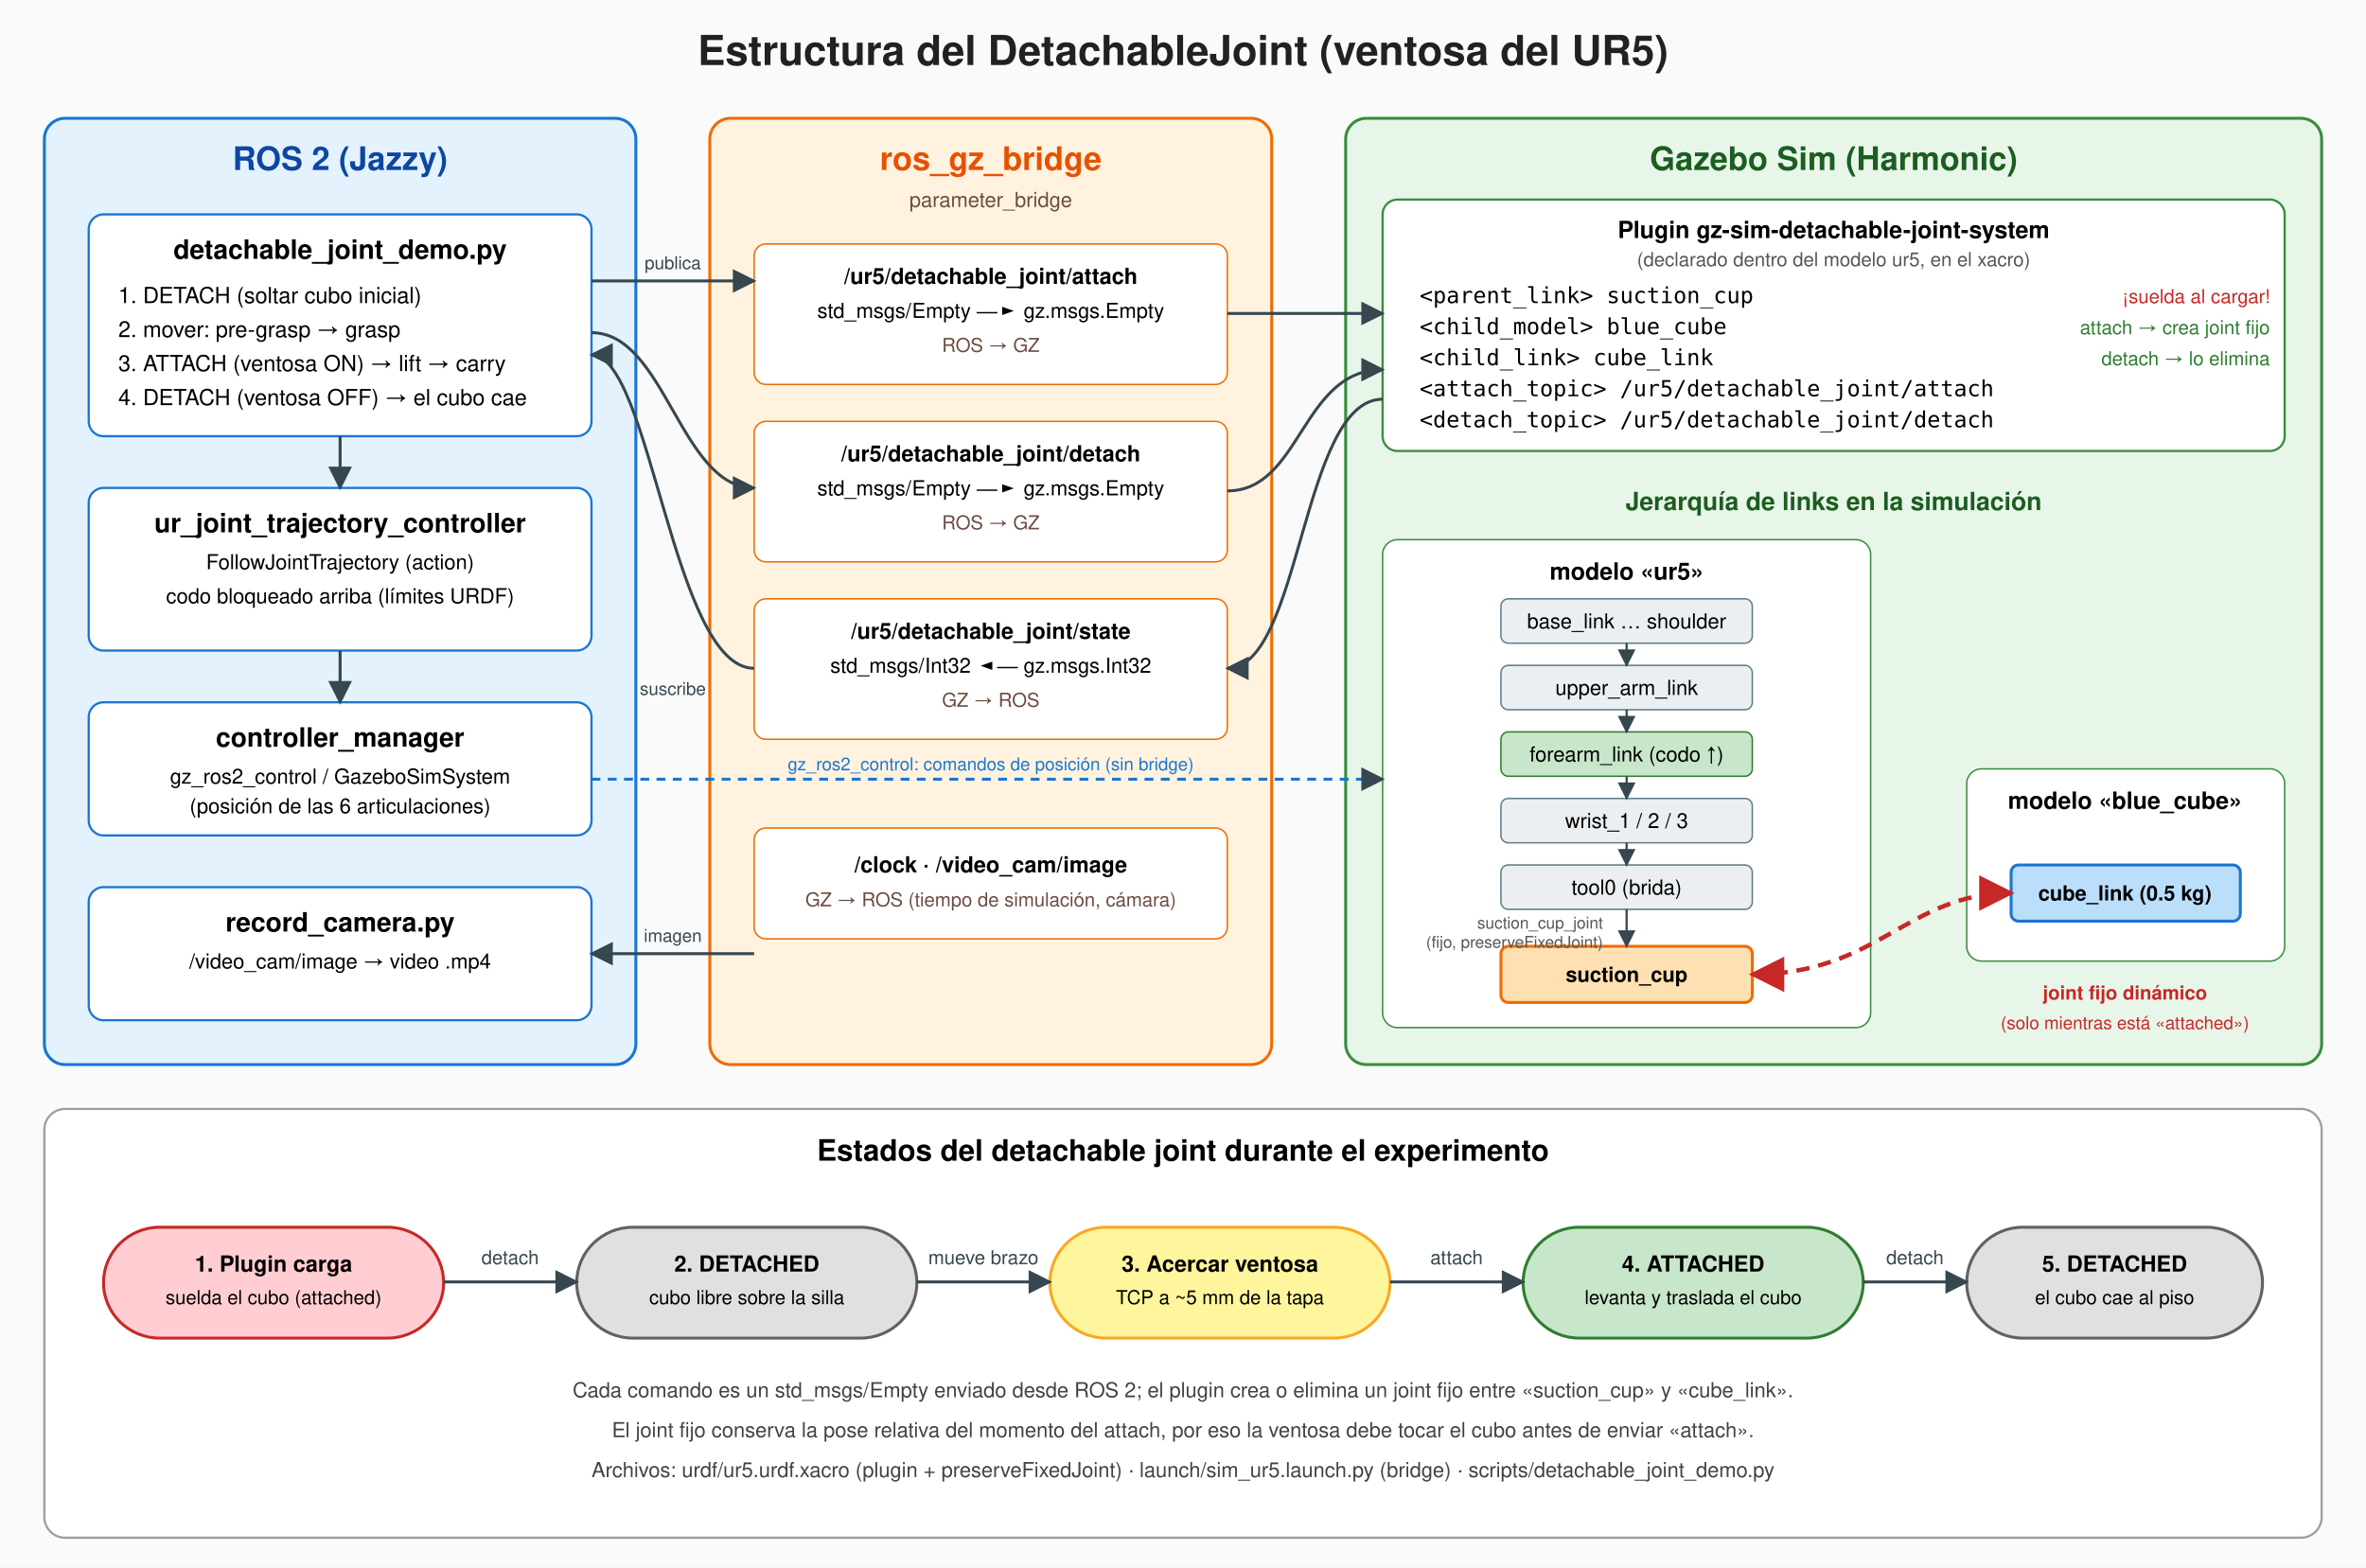
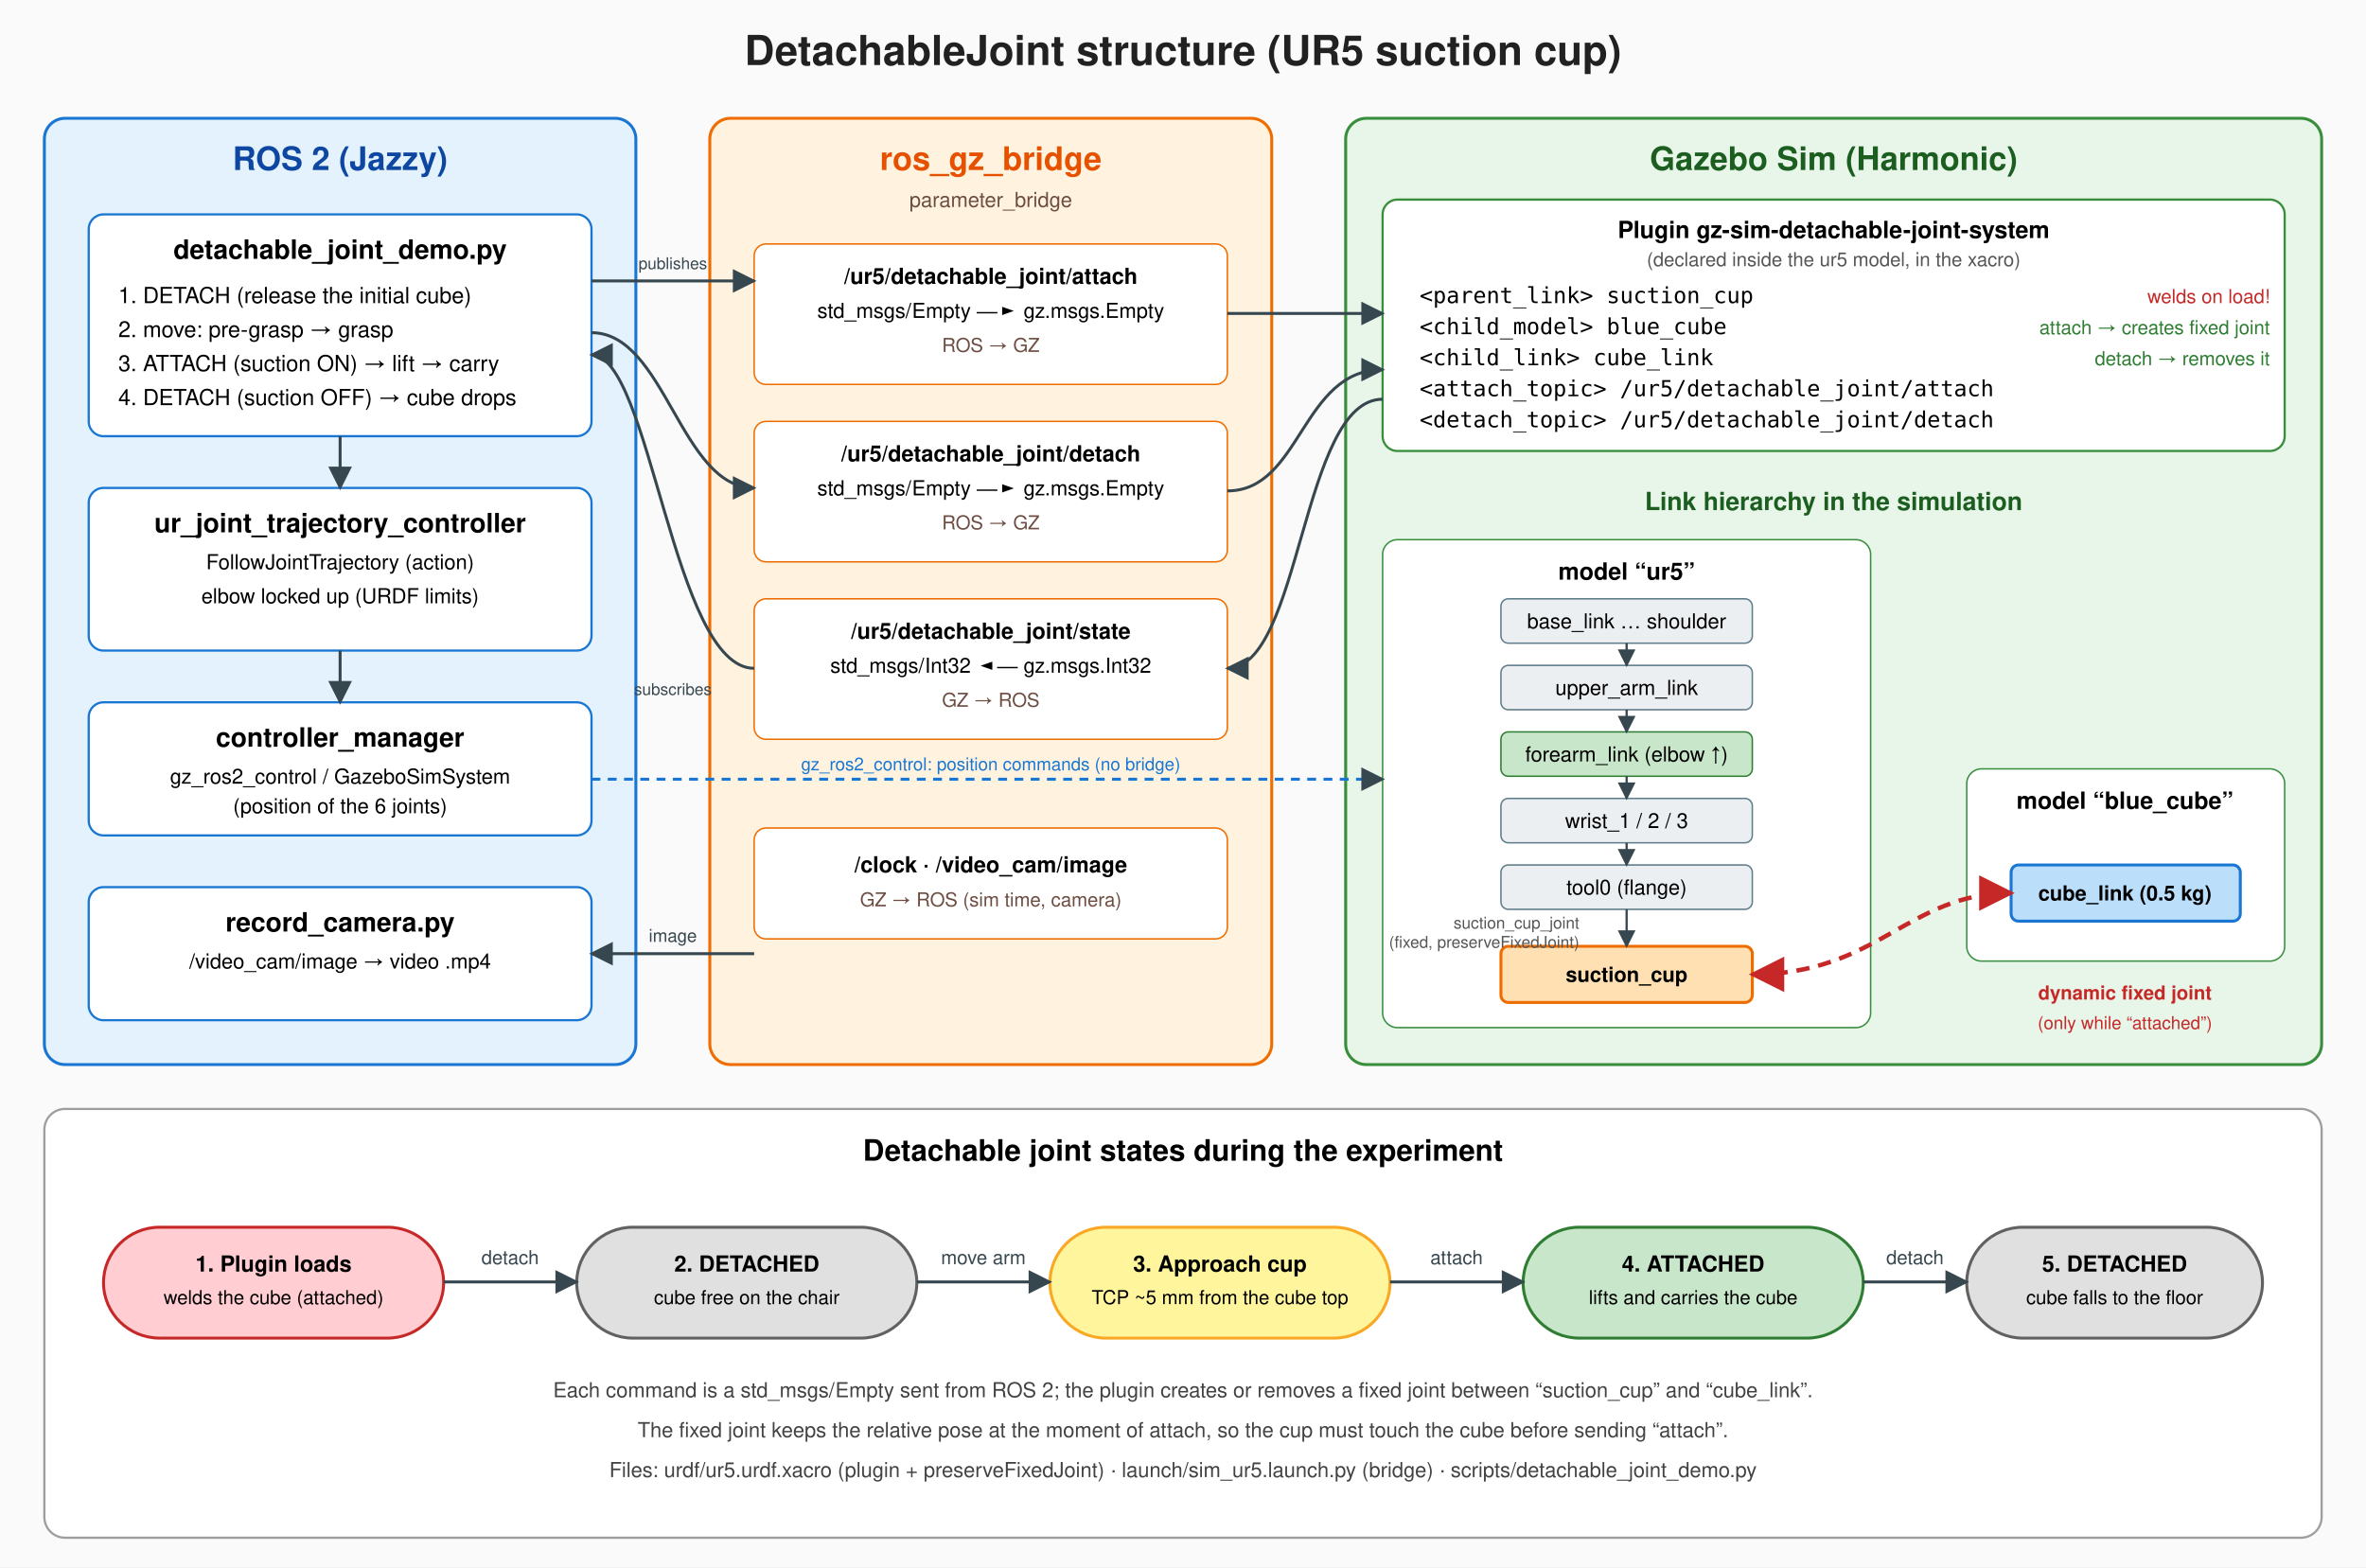
<svg xmlns="http://www.w3.org/2000/svg" width="1600" height="1060" viewBox="0 0 1600 1060" font-family="Helvetica, Arial, sans-serif">
  <defs>
    <marker id="arr" viewBox="0 0 10 10" refX="9" refY="5" markerWidth="8" markerHeight="8" orient="auto-start-reverse">
      <path d="M0,0 L10,5 L0,10 z" fill="#37474f" />
    </marker>
    <marker id="arrR" viewBox="0 0 10 10" refX="9" refY="5" markerWidth="8" markerHeight="8" orient="auto-start-reverse">
      <path d="M0,0 L10,5 L0,10 z" fill="#c62828" />
    </marker>
  </defs>
  <rect width="1600" height="1060" fill="#fafafa" />
-   <text x="800" y="44" text-anchor="middle" font-size="28" font-weight="bold" fill="#212121">Estructura del DetachableJoint (ventosa del UR5)</text>
+   <text x="800" y="44" text-anchor="middle" font-size="28" font-weight="bold" fill="#212121">DetachableJoint structure (UR5 suction cup)</text>
  <rect x="30" y="80" width="400" height="640" rx="14" fill="#e3f2fd" stroke="#1976d2" stroke-width="2" />
  <text x="230" y="115" text-anchor="middle" font-size="22" font-weight="bold" fill="#0d47a1">ROS 2 (Jazzy)</text>
  <rect x="60" y="145" width="340" height="150" rx="10" fill="#fff" stroke="#1976d2" stroke-width="1.5" />
  <text x="230" y="175" text-anchor="middle" font-size="18" font-weight="bold">detachable_joint_demo.py</text>
-   <text x="80" y="205" font-size="15">1. DETACH (soltar cubo inicial)</text>
-   <text x="80" y="228" font-size="15">2. mover: pre-grasp → grasp</text>
-   <text x="80" y="251" font-size="15">3. ATTACH (ventosa ON) → lift → carry</text>
-   <text x="80" y="274" font-size="15">4. DETACH (ventosa OFF) → el cubo cae</text>
+   <text x="80" y="205" font-size="15">1. DETACH (release the initial cube)</text>
+   <text x="80" y="228" font-size="15">2. move: pre-grasp → grasp</text>
+   <text x="80" y="251" font-size="15">3. ATTACH (suction ON) → lift → carry</text>
+   <text x="80" y="274" font-size="15">4. DETACH (suction OFF) → cube drops</text>
  <rect x="60" y="330" width="340" height="110" rx="10" fill="#fff" stroke="#1976d2" stroke-width="1.5" />
  <text x="230" y="360" text-anchor="middle" font-size="18" font-weight="bold">ur_joint_trajectory_controller</text>
  <text x="230" y="385" text-anchor="middle" font-size="14">FollowJointTrajectory (action)</text>
-   <text x="230" y="408" text-anchor="middle" font-size="14">codo bloqueado arriba (límites URDF)</text>
+   <text x="230" y="408" text-anchor="middle" font-size="14">elbow locked up (URDF limits)</text>
  <rect x="60" y="475" width="340" height="90" rx="10" fill="#fff" stroke="#1976d2" stroke-width="1.5" />
  <text x="230" y="505" text-anchor="middle" font-size="18" font-weight="bold">controller_manager</text>
  <text x="230" y="530" text-anchor="middle" font-size="14">gz_ros2_control / GazeboSimSystem</text>
-   <text x="230" y="550" text-anchor="middle" font-size="14">(posición de las 6 articulaciones)</text>
+   <text x="230" y="550" text-anchor="middle" font-size="14">(position of the 6 joints)</text>
  <rect x="60" y="600" width="340" height="90" rx="10" fill="#fff" stroke="#1976d2" stroke-width="1.5" />
  <text x="230" y="630" text-anchor="middle" font-size="18" font-weight="bold">record_camera.py</text>
  <text x="230" y="655" text-anchor="middle" font-size="14">/video_cam/image → video .mp4</text>
  <rect x="480" y="80" width="380" height="640" rx="14" fill="#fff3e0" stroke="#ef6c00" stroke-width="2" />
  <text x="670" y="115" text-anchor="middle" font-size="22" font-weight="bold" fill="#e65100">ros_gz_bridge</text>
  <text x="670" y="140" text-anchor="middle" font-size="14" fill="#6d4c41">parameter_bridge</text>
  <rect x="510" y="165" width="320" height="95" rx="8" fill="#fff" stroke="#ef6c00" />
  <text x="670" y="192" text-anchor="middle" font-size="15" font-weight="bold">/ur5/detachable_joint/attach</text>
  <text x="670" y="215" text-anchor="middle" font-size="14">std_msgs/Empty  ─►  gz.msgs.Empty</text>
  <text x="670" y="238" text-anchor="middle" font-size="13" fill="#6d4c41">ROS → GZ</text>
  <rect x="510" y="285" width="320" height="95" rx="8" fill="#fff" stroke="#ef6c00" />
  <text x="670" y="312" text-anchor="middle" font-size="15" font-weight="bold">/ur5/detachable_joint/detach</text>
  <text x="670" y="335" text-anchor="middle" font-size="14">std_msgs/Empty  ─►  gz.msgs.Empty</text>
  <text x="670" y="358" text-anchor="middle" font-size="13" fill="#6d4c41">ROS → GZ</text>
  <rect x="510" y="405" width="320" height="95" rx="8" fill="#fff" stroke="#ef6c00" />
  <text x="670" y="432" text-anchor="middle" font-size="15" font-weight="bold">/ur5/detachable_joint/state</text>
  <text x="670" y="455" text-anchor="middle" font-size="14">std_msgs/Int32  ◄─  gz.msgs.Int32</text>
  <text x="670" y="478" text-anchor="middle" font-size="13" fill="#6d4c41">GZ → ROS</text>
  <rect x="510" y="560" width="320" height="75" rx="8" fill="#fff" stroke="#ef6c00" />
  <text x="670" y="590" text-anchor="middle" font-size="15" font-weight="bold">/clock  ·  /video_cam/image</text>
-   <text x="670" y="613" text-anchor="middle" font-size="13" fill="#6d4c41">GZ → ROS (tiempo de simulación, cámara)</text>
+   <text x="670" y="613" text-anchor="middle" font-size="13" fill="#6d4c41">GZ → ROS (sim time, camera)</text>
  <rect x="910" y="80" width="660" height="640" rx="14" fill="#e8f5e9" stroke="#388e3c" stroke-width="2" />
  <text x="1240" y="115" text-anchor="middle" font-size="22" font-weight="bold" fill="#1b5e20">Gazebo Sim (Harmonic)</text>
  <rect x="935" y="135" width="610" height="170" rx="10" fill="#fff" stroke="#388e3c" stroke-width="1.5" />
  <text x="1240" y="161" text-anchor="middle" font-size="16" font-weight="bold">Plugin gz-sim-detachable-joint-system</text>
-   <text x="1240" y="180" text-anchor="middle" font-size="13" fill="#555">(declarado dentro del modelo ur5, en el xacro)</text>
+   <text x="1240" y="180" text-anchor="middle" font-size="13" fill="#555">(declared inside the ur5 model, in the xacro)</text>
  <text x="960" y="205" font-size="15" font-family="monospace">&lt;parent_link&gt;  suction_cup</text>
  <text x="960" y="226" font-size="15" font-family="monospace">&lt;child_model&gt;  blue_cube</text>
  <text x="960" y="247" font-size="15" font-family="monospace">&lt;child_link&gt;   cube_link</text>
  <text x="960" y="268" font-size="15" font-family="monospace">&lt;attach_topic&gt; /ur5/detachable_joint/attach</text>
  <text x="960" y="289" font-size="15" font-family="monospace">&lt;detach_topic&gt; /ur5/detachable_joint/detach</text>
-   <text x="1535" y="226" text-anchor="end" font-size="13" fill="#2e7d32">attach → crea joint fijo</text>
-   <text x="1535" y="247" text-anchor="end" font-size="13" fill="#2e7d32">detach → lo elimina</text>
-   <text x="1535" y="205" text-anchor="end" font-size="13" fill="#c62828">¡suelda al cargar!</text>
-   <text x="1240" y="345" text-anchor="middle" font-size="17" font-weight="bold" fill="#1b5e20">Jerarquía de links en la simulación</text>
+   <text x="1535" y="226" text-anchor="end" font-size="13" fill="#2e7d32">attach → creates fixed joint</text>
+   <text x="1535" y="247" text-anchor="end" font-size="13" fill="#2e7d32">detach → removes it</text>
+   <text x="1535" y="205" text-anchor="end" font-size="13" fill="#c62828">welds on load!</text>
+   <text x="1240" y="345" text-anchor="middle" font-size="17" font-weight="bold" fill="#1b5e20">Link hierarchy in the simulation</text>
  <rect x="935" y="365" width="330" height="330" rx="10" fill="#fff" stroke="#388e3c" />
-   <text x="1100" y="392" text-anchor="middle" font-size="16" font-weight="bold">modelo «ur5»</text>
+   <text x="1100" y="392" text-anchor="middle" font-size="16" font-weight="bold">model “ur5”</text>
  <g font-size="14" text-anchor="middle">
    <rect x="1015" y="405" width="170" height="30" rx="5" fill="#eceff1" stroke="#607d8b" />
    <text x="1100" y="425">base_link … shoulder</text>
    <rect x="1015" y="450" width="170" height="30" rx="5" fill="#eceff1" stroke="#607d8b" />
    <text x="1100" y="470">upper_arm_link</text>
    <rect x="1015" y="495" width="170" height="30" rx="5" fill="#c8e6c9" stroke="#2e7d32" />
-     <text x="1100" y="515">forearm_link (codo ↑)</text>
+     <text x="1100" y="515">forearm_link (elbow ↑)</text>
    <rect x="1015" y="540" width="170" height="30" rx="5" fill="#eceff1" stroke="#607d8b" />
    <text x="1100" y="560">wrist_1 / 2 / 3</text>
    <rect x="1015" y="585" width="170" height="30" rx="5" fill="#eceff1" stroke="#607d8b" />
-     <text x="1100" y="605">tool0 (brida)</text>
+     <text x="1100" y="605">tool0 (flange)</text>
    <rect x="1015" y="640" width="170" height="38" rx="5" fill="#ffe0b2" stroke="#ef6c00" stroke-width="2" />
    <text x="1100" y="664" font-weight="bold">suction_cup</text>
  </g>
  <g stroke="#37474f" stroke-width="1.5" marker-end="url(#arr)">
    <line x1="1100" y1="435" x2="1100" y2="450" />
    <line x1="1100" y1="480" x2="1100" y2="495" />
    <line x1="1100" y1="525" x2="1100" y2="540" />
    <line x1="1100" y1="570" x2="1100" y2="585" />
  </g>
  <line x1="1100" y1="615" x2="1100" y2="640" stroke="#37474f" stroke-width="1.5" marker-end="url(#arr)" />
-   <text x="1084" y="628" font-size="11" fill="#555" text-anchor="end">suction_cup_joint</text>
-   <text x="1084" y="641" font-size="11" fill="#555" text-anchor="end">(fijo, preserveFixedJoint)</text>
+   <text x="1068" y="628" font-size="11" fill="#555" text-anchor="end">suction_cup_joint</text>
+   <text x="1068" y="641" font-size="11" fill="#555" text-anchor="end">(fixed, preserveFixedJoint)</text>
  <rect x="1330" y="520" width="215" height="130" rx="10" fill="#fff" stroke="#388e3c" />
-   <text x="1437" y="547" text-anchor="middle" font-size="16" font-weight="bold">modelo «blue_cube»</text>
+   <text x="1437" y="547" text-anchor="middle" font-size="16" font-weight="bold">model “blue_cube”</text>
  <rect x="1360" y="585" width="155" height="38" rx="5" fill="#bbdefb" stroke="#1976d2" stroke-width="2" />
  <text x="1437" y="609" text-anchor="middle" font-size="14" font-weight="bold">cube_link (0.5 kg)</text>
  <path d="M1185 659 C1270 659 1290 604 1360 604" fill="none" stroke="#c62828" stroke-width="3" stroke-dasharray="9 6" marker-end="url(#arrR)" marker-start="url(#arrR)" />
-   <text x="1437" y="676" text-anchor="middle" font-size="13" fill="#c62828" font-weight="bold">joint fijo dinámico</text>
-   <text x="1437" y="696" text-anchor="middle" font-size="12" fill="#c62828">(solo mientras está «attached»)</text>
+   <text x="1437" y="676" text-anchor="middle" font-size="13" fill="#c62828" font-weight="bold">dynamic fixed joint</text>
+   <text x="1437" y="696" text-anchor="middle" font-size="12" fill="#c62828">(only while “attached”)</text>
  <g stroke="#37474f" stroke-width="2" fill="none" marker-end="url(#arr)">
    <path d="M400 190 H510 " />
    <path d="M400 225 C450 225 460 330 510 330" />
    <path d="M510 452 C455 452 440 240 400 240" marker-end="url(#arr)" />
    <path d="M830 212 H935" />
    <path d="M830 332 C880 332 880 250 935 250" />
    <path d="M935 270 C880 270 880 452 830 452" />
  </g>
-   <text x="455" y="182" text-anchor="middle" font-size="12" fill="#37474f">publica</text>
-   <text x="455" y="470" text-anchor="middle" font-size="12" fill="#37474f">suscribe</text>
+   <text x="455" y="182" text-anchor="middle" font-size="11" fill="#37474f">publishes</text>
+   <text x="455" y="470" text-anchor="middle" font-size="11" fill="#37474f">subscribes</text>
  <path d="M230 295 V330" stroke="#37474f" stroke-width="2" marker-end="url(#arr)" fill="none" />
  <path d="M230 440 V475" stroke="#37474f" stroke-width="2" marker-end="url(#arr)" fill="none" />
  <path d="M400 527 H935" stroke="#1976d2" stroke-width="2" stroke-dasharray="6 5" fill="none" marker-end="url(#arr)" />
-   <text x="670" y="521" text-anchor="middle" font-size="12" fill="#1976d2">gz_ros2_control: comandos de posición (sin bridge)</text>
+   <text x="670" y="521" text-anchor="middle" font-size="12" fill="#1976d2">gz_ros2_control: position commands (no bridge)</text>
  <path d="M510 645 H400" stroke="#37474f" stroke-width="2" fill="none" marker-end="url(#arr)" />
-   <text x="455" y="637" text-anchor="middle" font-size="12" fill="#37474f">imagen</text>
+   <text x="455" y="637" text-anchor="middle" font-size="12" fill="#37474f">image</text>
  <rect x="30" y="750" width="1540" height="290" rx="14" fill="#fff" stroke="#9e9e9e" stroke-width="1.5" />
-   <text x="800" y="785" text-anchor="middle" font-size="20" font-weight="bold">Estados del detachable joint durante el experimento</text>
+   <text x="800" y="785" text-anchor="middle" font-size="20" font-weight="bold">Detachable joint states during the experiment</text>
  <g text-anchor="middle" font-size="15">
    <rect x="70" y="830" width="230" height="75" rx="38" fill="#ffcdd2" stroke="#c62828" stroke-width="2" />
-     <text x="185" y="860" font-weight="bold">1. Plugin carga</text>
-     <text x="185" y="882" font-size="13">suelda el cubo (attached)</text>
+     <text x="185" y="860" font-weight="bold">1. Plugin loads</text>
+     <text x="185" y="882" font-size="13">welds the cube (attached)</text>
    <rect x="390" y="830" width="230" height="75" rx="38" fill="#e0e0e0" stroke="#616161" stroke-width="2" />
    <text x="505" y="860" font-weight="bold">2. DETACHED</text>
-     <text x="505" y="882" font-size="13">cubo libre sobre la silla</text>
+     <text x="505" y="882" font-size="13">cube free on the chair</text>
    <rect x="710" y="830" width="230" height="75" rx="38" fill="#fff59d" stroke="#f9a825" stroke-width="2" />
-     <text x="825" y="860" font-weight="bold">3. Acercar ventosa</text>
-     <text x="825" y="882" font-size="13">TCP a ~5 mm de la tapa</text>
+     <text x="825" y="860" font-weight="bold">3. Approach cup</text>
+     <text x="825" y="882" font-size="13">TCP ~5 mm from the cube top</text>
    <rect x="1030" y="830" width="230" height="75" rx="38" fill="#c8e6c9" stroke="#2e7d32" stroke-width="2" />
    <text x="1145" y="860" font-weight="bold">4. ATTACHED</text>
-     <text x="1145" y="882" font-size="13">levanta y traslada el cubo</text>
+     <text x="1145" y="882" font-size="13">lifts and carries the cube</text>
    <rect x="1330" y="830" width="200" height="75" rx="38" fill="#e0e0e0" stroke="#616161" stroke-width="2" />
    <text x="1430" y="860" font-weight="bold">5. DETACHED</text>
-     <text x="1430" y="882" font-size="13">el cubo cae al piso</text>
+     <text x="1430" y="882" font-size="13">cube falls to the floor</text>
  </g>
  <g stroke="#37474f" stroke-width="2" marker-end="url(#arr)" fill="none">
    <path d="M300 867 H390" />
    <path d="M620 867 H710" />
    <path d="M940 867 H1030" />
    <path d="M1260 867 H1330" />
  </g>
  <g text-anchor="middle" font-size="13" fill="#37474f">
    <text x="345" y="855">detach</text>
-     <text x="665" y="855">mueve brazo</text>
+     <text x="665" y="855">move arm</text>
    <text x="985" y="855">attach</text>
    <text x="1295" y="855">detach</text>
  </g>
-   <text x="800" y="945" text-anchor="middle" font-size="14" fill="#424242">Cada comando es un std_msgs/Empty enviado desde ROS 2; el plugin crea o elimina un joint fijo entre «suction_cup» y «cube_link».</text>
-   <text x="800" y="972" text-anchor="middle" font-size="14" fill="#424242">El joint fijo conserva la pose relativa del momento del attach, por eso la ventosa debe tocar el cubo antes de enviar «attach».</text>
-   <text x="800" y="999" text-anchor="middle" font-size="14" fill="#424242">Archivos: urdf/ur5.urdf.xacro (plugin + preserveFixedJoint) · launch/sim_ur5.launch.py (bridge) · scripts/detachable_joint_demo.py</text>
+   <text x="800" y="945" text-anchor="middle" font-size="14" fill="#424242">Each command is a std_msgs/Empty sent from ROS 2; the plugin creates or removes a fixed joint between “suction_cup” and “cube_link”.</text>
+   <text x="800" y="972" text-anchor="middle" font-size="14" fill="#424242">The fixed joint keeps the relative pose at the moment of attach, so the cup must touch the cube before sending “attach”.</text>
+   <text x="800" y="999" text-anchor="middle" font-size="14" fill="#424242">Files: urdf/ur5.urdf.xacro (plugin + preserveFixedJoint) · launch/sim_ur5.launch.py (bridge) · scripts/detachable_joint_demo.py</text>
</svg>
